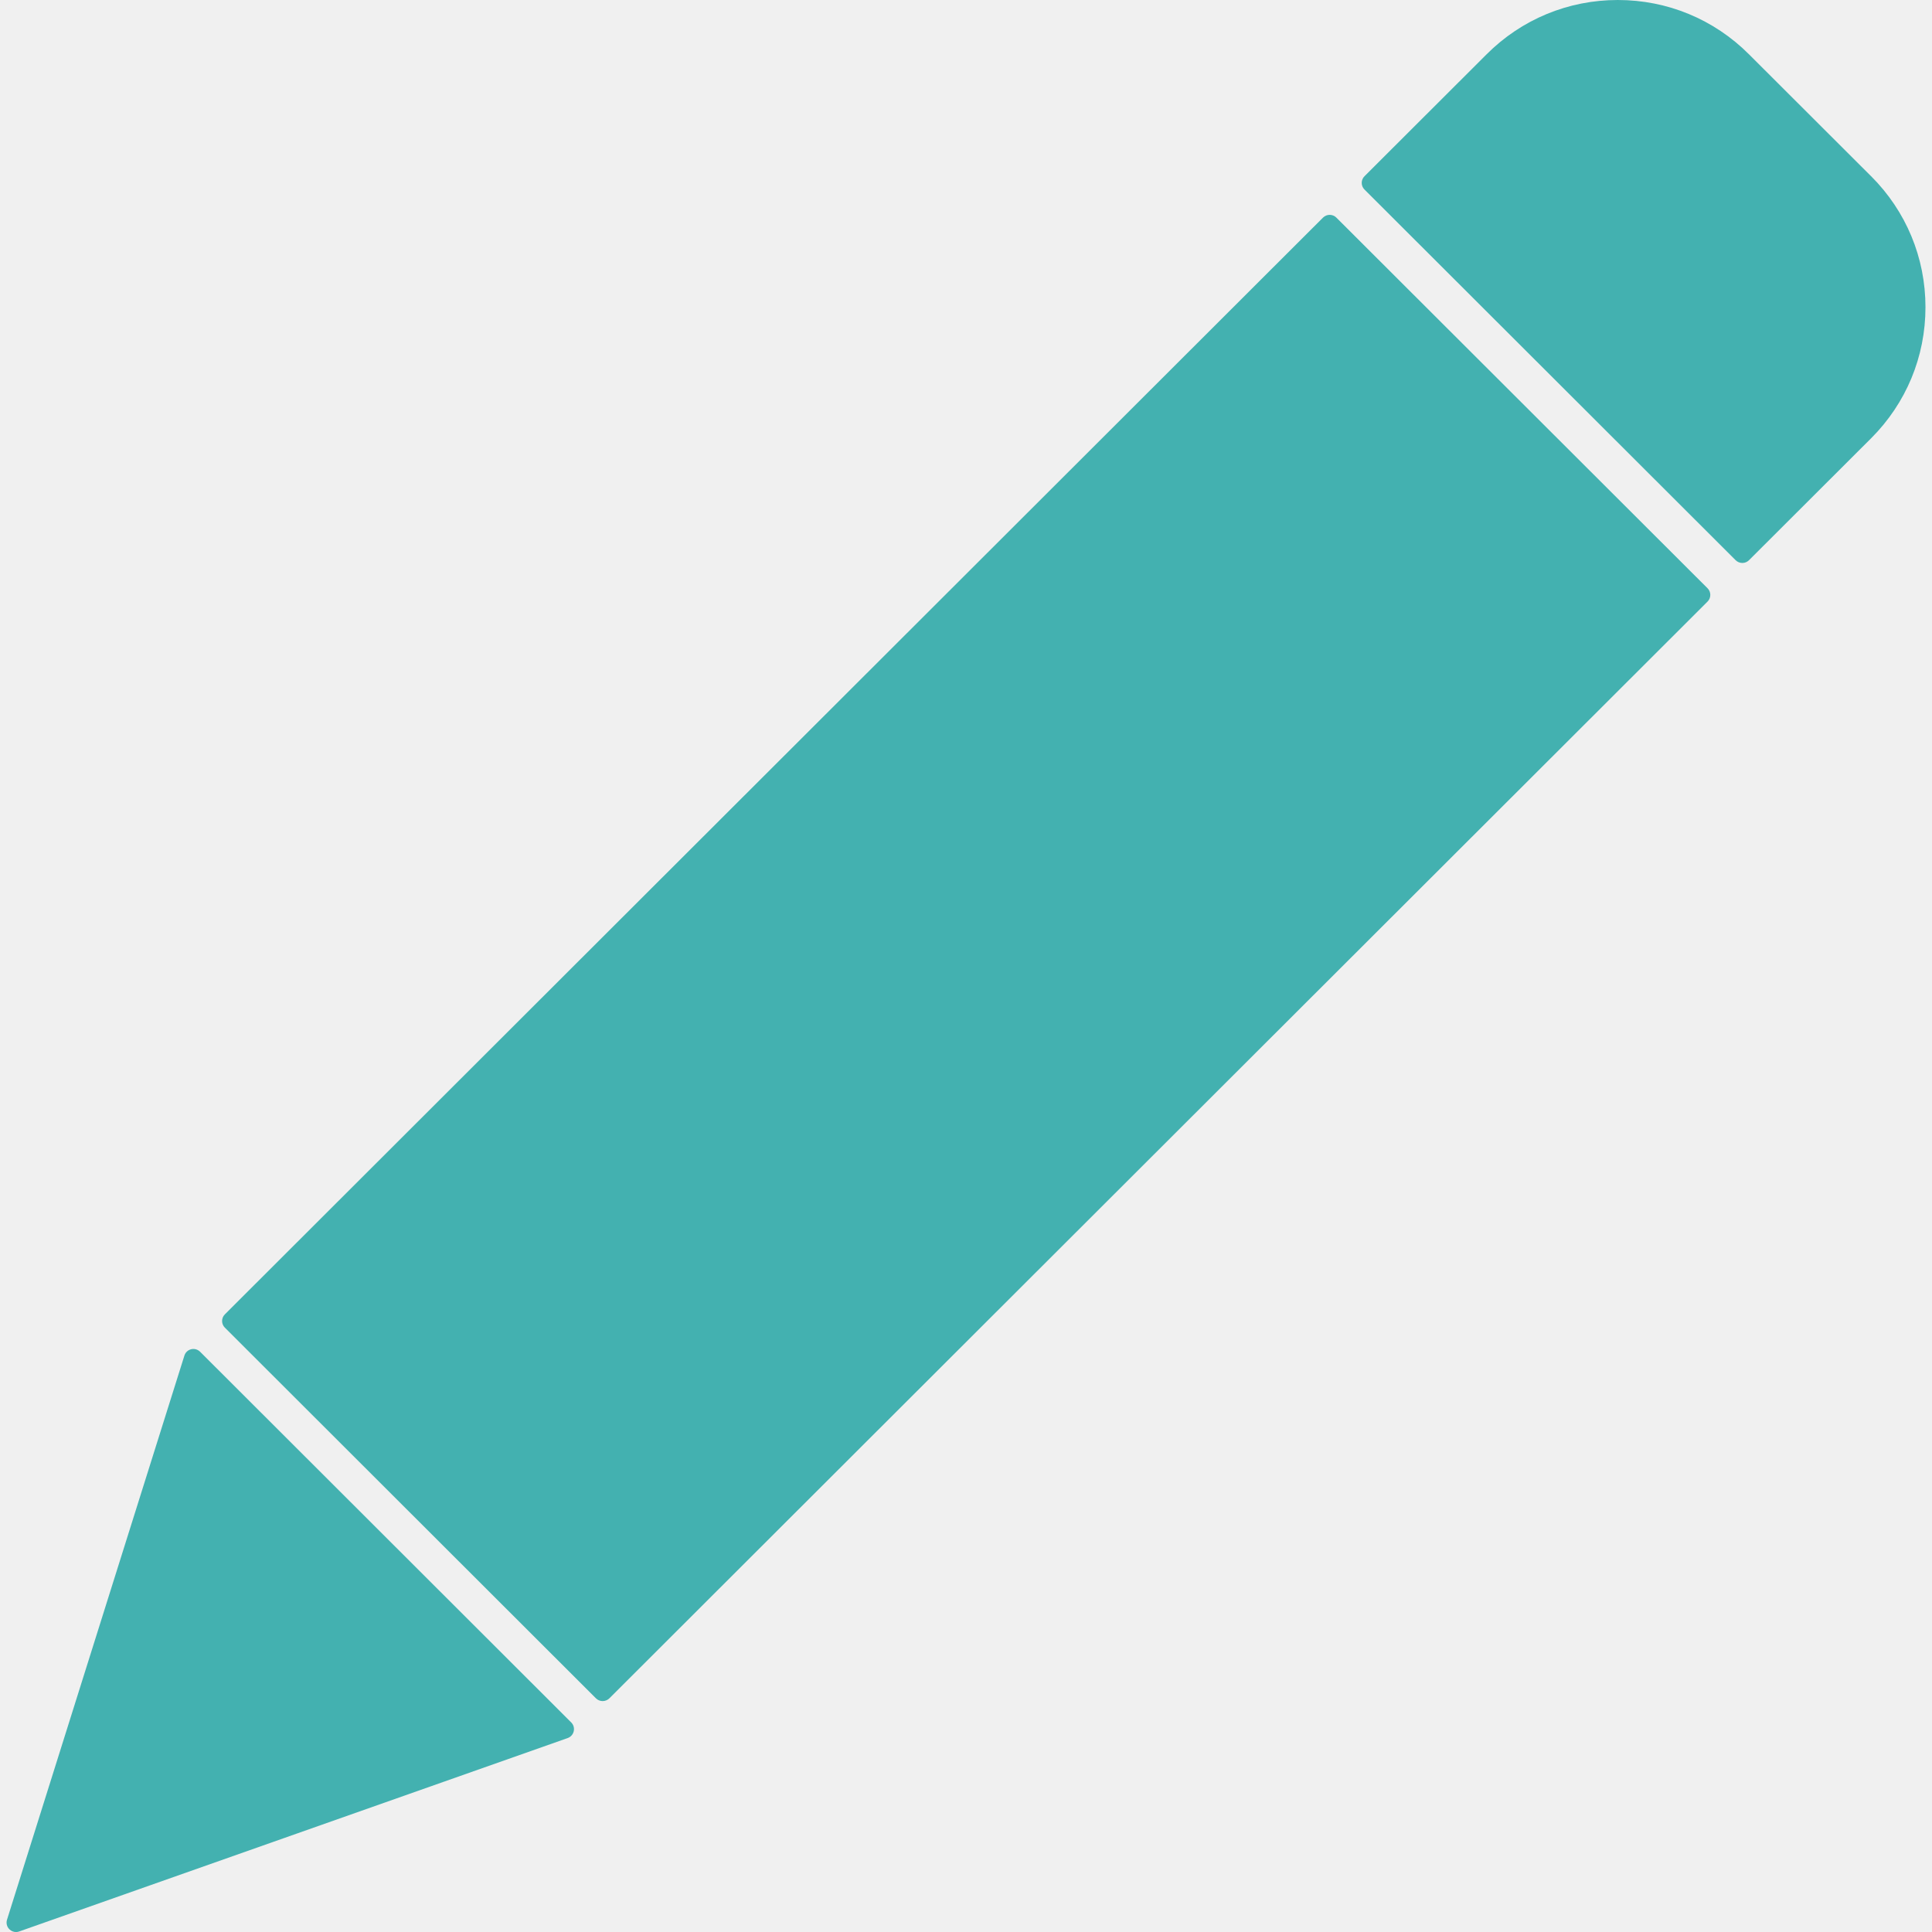
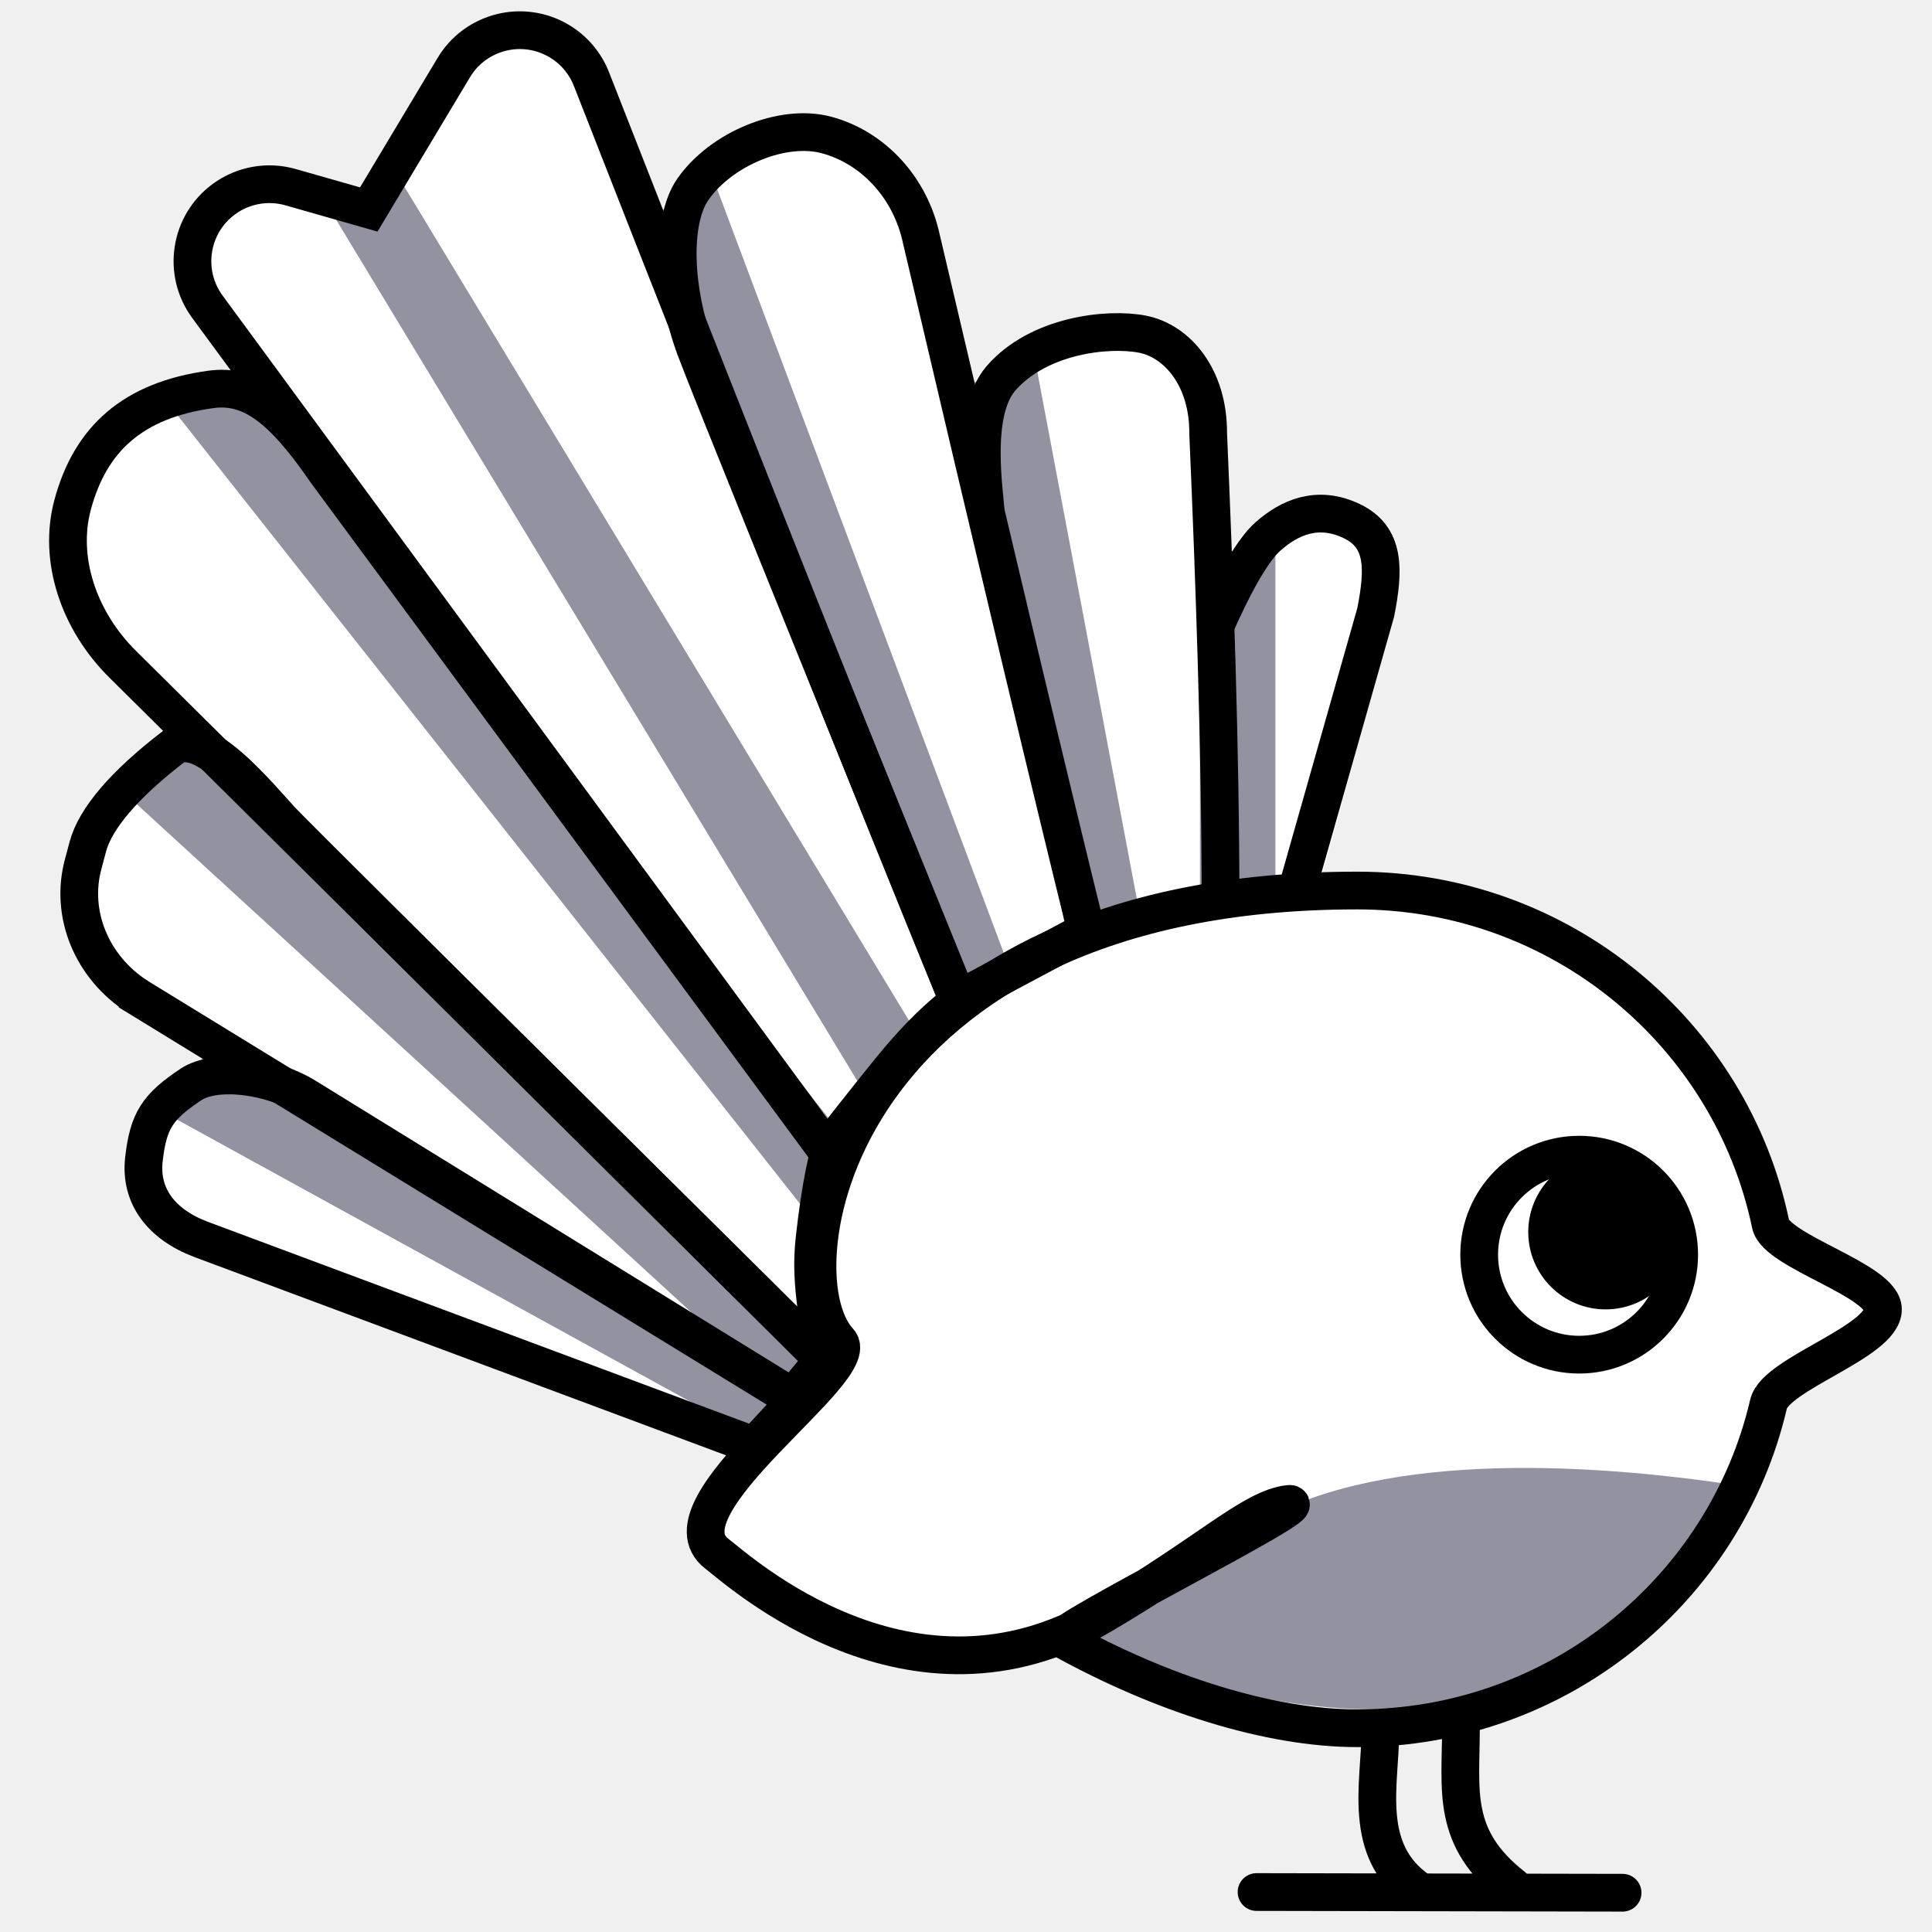
- <svg xmlns="http://www.w3.org/2000/svg" width="100" height="100" fill="#43b1b0" viewBox="0 0 100 100">
-   <path d="M69.172 11.265c-.19-.192-.502-.192-.695 0L11.64 68.03c-.193.19-.193.5 0 .69l19.206 19.185c.096.095.222.143.348.143.125 0 .25-.048.347-.143L88.38 31.14c.093-.092.145-.216.145-.347s-.052-.255-.145-.347l-19.208-19.18zM96.846 9.12l-6.32-6.31C88.714.997 86.302 0 83.737 0c-2.565 0-4.978.998-6.79 2.81l-6.32 6.31c-.093.092-.145.216-.145.347 0 .13.053.254.146.346l19.207 19.182c.092.092.218.144.348.144.132 0 .256-.053.347-.145l6.32-6.31c1.813-1.813 2.812-4.22 2.812-6.784 0-2.56-1-4.968-2.814-6.78zM10.358 69.967c-.122-.12-.296-.172-.464-.13-.167.04-.3.166-.35.33L.363 99.364c-.056.178-.007.37.126.498.094.092.217.14.342.14.054 0 .11-.01.164-.03l28.387-10.01c.16-.057.278-.19.315-.355.037-.164-.012-.337-.132-.455L10.358 69.967z" />
+ <svg xmlns="http://www.w3.org/2000/svg" height="512" width="512">
+   <g fill="none" fill-rule="evenodd" transform="translate(13 3)">
+     <path d="m137.8 3.614a25.399 25.399 0 0 1 10.598 12.524c4.937 12.603 9.688 24.722 14.254 36.358.893-2.996 2.174-5.772 3.894-8.228 8.391-11.98 26.639-20.126 40.785-16.325l.66.177c14.022 3.768 24.728 15.634 28.056 31.096 3.24 13.813 6.307 26.866 9.204 39.16a23.119 23.119 0 0 1 3.884-5.38c11.706-12.125 31.125-14.266 41.96-12.41 10.836 1.856 21.082 14.817 20.973 30.662a2489.88 2489.88 0 0 1 1.296 31.135c2.247-3.063 4.66-5.643 6.954-7.452 7.231-5.702 15.066-9.548 26.351-4.774 11.286 4.774 12.927 15.25 10.152 27.884l-20.621 75.159a269.57 269.57 0 0 1 10.49-.201c53.971 0 99.018 37.933 109.537 88.4 1.523 7.297 29.773 14.856 29.773 22.601 0 8.624-28.442 17.018-30.318 25.077-11.455 49.225-55.905 85.923-108.992 85.923-23.356 0-51.853-9.075-78.265-23.677-.323-.178.409-.842 1.933-1.87l.025-.018-.417.187c-46.778 20.253-87.195-16.406-92.992-20.872-6.754-5.203-1.03-14.538 7.433-24.204l-145.966-54.439c-11.6-4.42-19.737-13.515-18.27-26.44 1.466-12.924 5.73-17.47 14.62-23.412 1.762-1.178 3.84-2.01 6.118-2.538l-20.115-12.332c-14.002-8.979-20.688-25.307-16.611-40.57l1.259-4.72c2.335-8.738 10.593-18.54 24.773-29.409l-14.105-13.983c-12.387-12.191-19.242-30.273-14.705-47.187 4.537-16.913 15.719-30.857 40.841-34.28a24.466 24.466 0 0 1 5.879-.108l-10.195-13.874c-8.304-11.305-5.872-27.201 5.433-35.506a25.4 25.4 0 0 1 22.006-3.954l17.04 4.861 20.55-34.304c7.208-12.034 22.806-15.945 34.841-8.737z" fill="#fff" fill-rule="nonzero" />
+     <path d="m318.452 401.67c31.768-19.876 86.78-17.54 130.074-10.851.664.102-32.877 52.017-78.97 58.039-30.728 4.015-64.58-2.556-101.556-19.712 10.91-4.1 27.728-13.258 50.452-27.476z" fill="#9292a0" />
+     <path d="m198.625 372.806-161.625-88.806m169 80-179.712-164.662m180.712 110.662-165-209m273 132v-90m-36 97-27-143m-5 165-79.294-211.33" stroke="#9292a0" stroke-width="20" />
+     <path d="m225 282-141-233" fill="#d8d8d8" stroke="#9292a0" stroke-width="20" />
+     <g stroke="#000" stroke-width="10">
+       <path d="m186.913 380.144 11.29-12.206-130.063-80.198c-9.59-5.948-24.144-7.624-30.57-3.329-8.818 5.893-11.261 9.51-12.431 19.82-1.094 9.64 4.502 17.172 15.05 21.19l146.724 54.722z" />
+       <path d="m23.452 261.15 173.404 106.32 8.378-10.115c-94.826-94.098-141.977-141.005-143.92-143.186a646.386 646.386 0 0 0 -3.35-3.746c-5.975-6.618-10.178-10.675-14.198-13.394-4.489-3.036-7.806-3.719-10.562-2.334-13.35 10.241-20.947 19.263-22.931 26.688l-1.259 4.72v.003c-3.502 13.108 2.264 27.214 14.438 35.043z" />
+       <path d="m204.263 356.192c.375-2.188.063-5.496-.746-11.442-1.072-7.875-1.359-13.062-.65-19.457a278.5 278.5 0 0 1 .608-5.08c.837-6.46 1.722-11.419 2.676-15.572a111.526 111.526 0 0 1 .487-2.033l-133.256-180.666-.097-.137c-11.395-16.585-19.799-23.054-30.364-21.615-20.813 2.836-32.02 13.225-36.686 30.622-3.844 14.33 1.56 30.693 13.396 42.34zm104.499-192.699c5.65-12.809 10.394-20.91 14.232-24.304 5.758-5.091 13.186-8.387 22.172-4.125 8.987 4.263 8.63 12.908 6.421 24.187l-20.58 72.515" />
+       <path d="m248.228 133.209c0-4.255-4.13-26.577 4.046-35.963 9.942-11.415 28.199-13.456 37.402-11.708 9.203 1.747 17.595 11.41 17.502 26.328 1.66 38.397 3.273 84 3.273 124.152" />
+       <path d="m240.862 261.86 34.023-18.169c-9.38-37.97-23.948-99.08-43.726-183.423-2.916-13.548-12.715-24.162-25.125-27.497-11.6-3.116-27.873 3.63-35.392 14.365-5.982 8.54-4.932 27.254.592 42.143 2.921 7.873 26.184 65.534 69.628 172.58z" />
+       <path d="m206.131 301.734c10.184-12.961 16.559-20.946 19.188-24.03 5.488-6.44 10.714-11.522 15.714-15.247-23.64-57.772-56.068-139.268-97.29-244.495a20.399 20.399 0 0 0 -8.512-10.059c-9.665-5.789-22.193-2.647-27.982 7.017l-22.52 37.596-20.731-5.914a20.4 20.4 0 0 0 -17.674 3.176c-9.08 6.67-11.033 19.436-4.363 28.515z" />
+       <path d="m374.16 455c0 16.756-2.679 29.011 13.84 42m-35.205-41c0 13.475-5.028 31.555 10.205 42m-43 .408 97 .184" stroke-linecap="round" />
+       <path d="m346.69 455c-23.356 0-51.853-9.075-78.265-23.677-2.694-1.49 67.867-36.674 60.095-35.761-9.798 1.15-20.946 12.678-49.526 29.463-50.505 29.661-95.853-11.524-102.02-16.275-16.204-12.483 39.414-48.75 32.362-56.298-17.686-18.932-.052-119.452 137.354-119.452 53.972 0 99.019 37.933 109.538 88.4 1.522 7.296 29.772 14.855 29.772 22.6 0 8.624-28.442 17.018-30.318 25.077-11.455 49.225-55.905 85.923-108.992 85.923z" />
+       <circle cx="405.5" cy="329.5" r="26.5" />
+     </g>
+     <circle cx="412.5" cy="323.5" fill="#000" fill-rule="nonzero" r="20.5" />
+   </g>
</svg>
